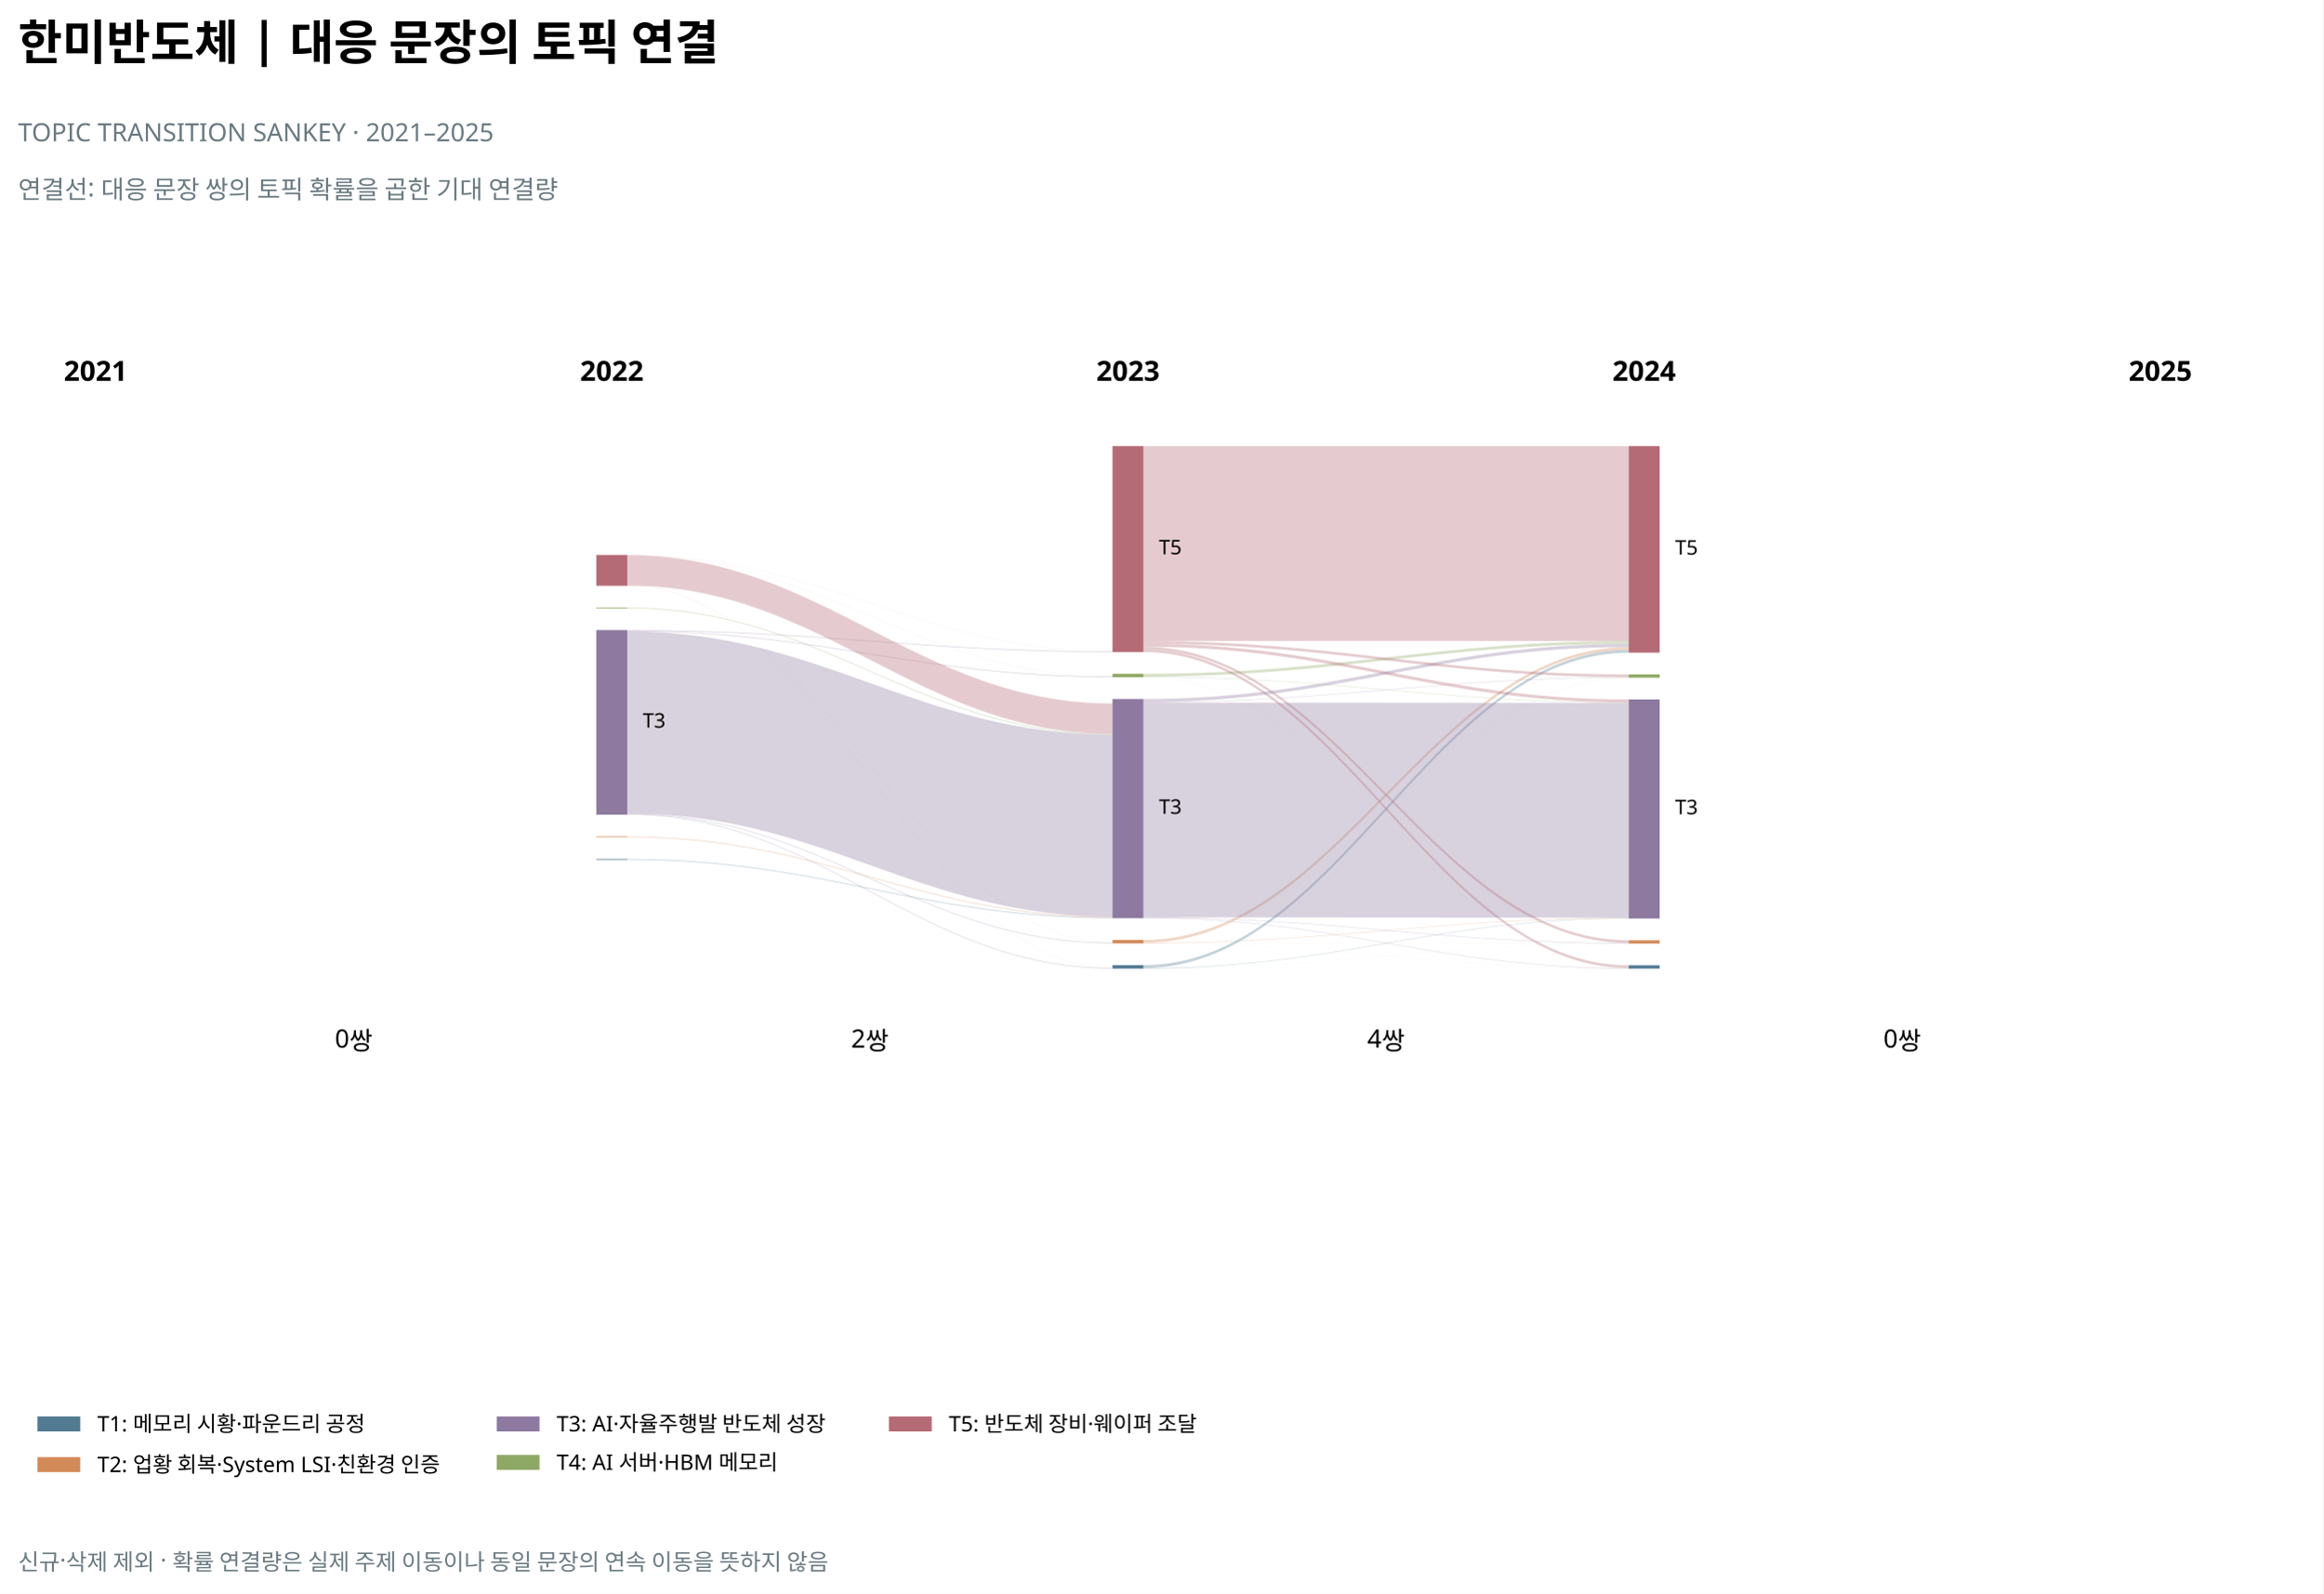
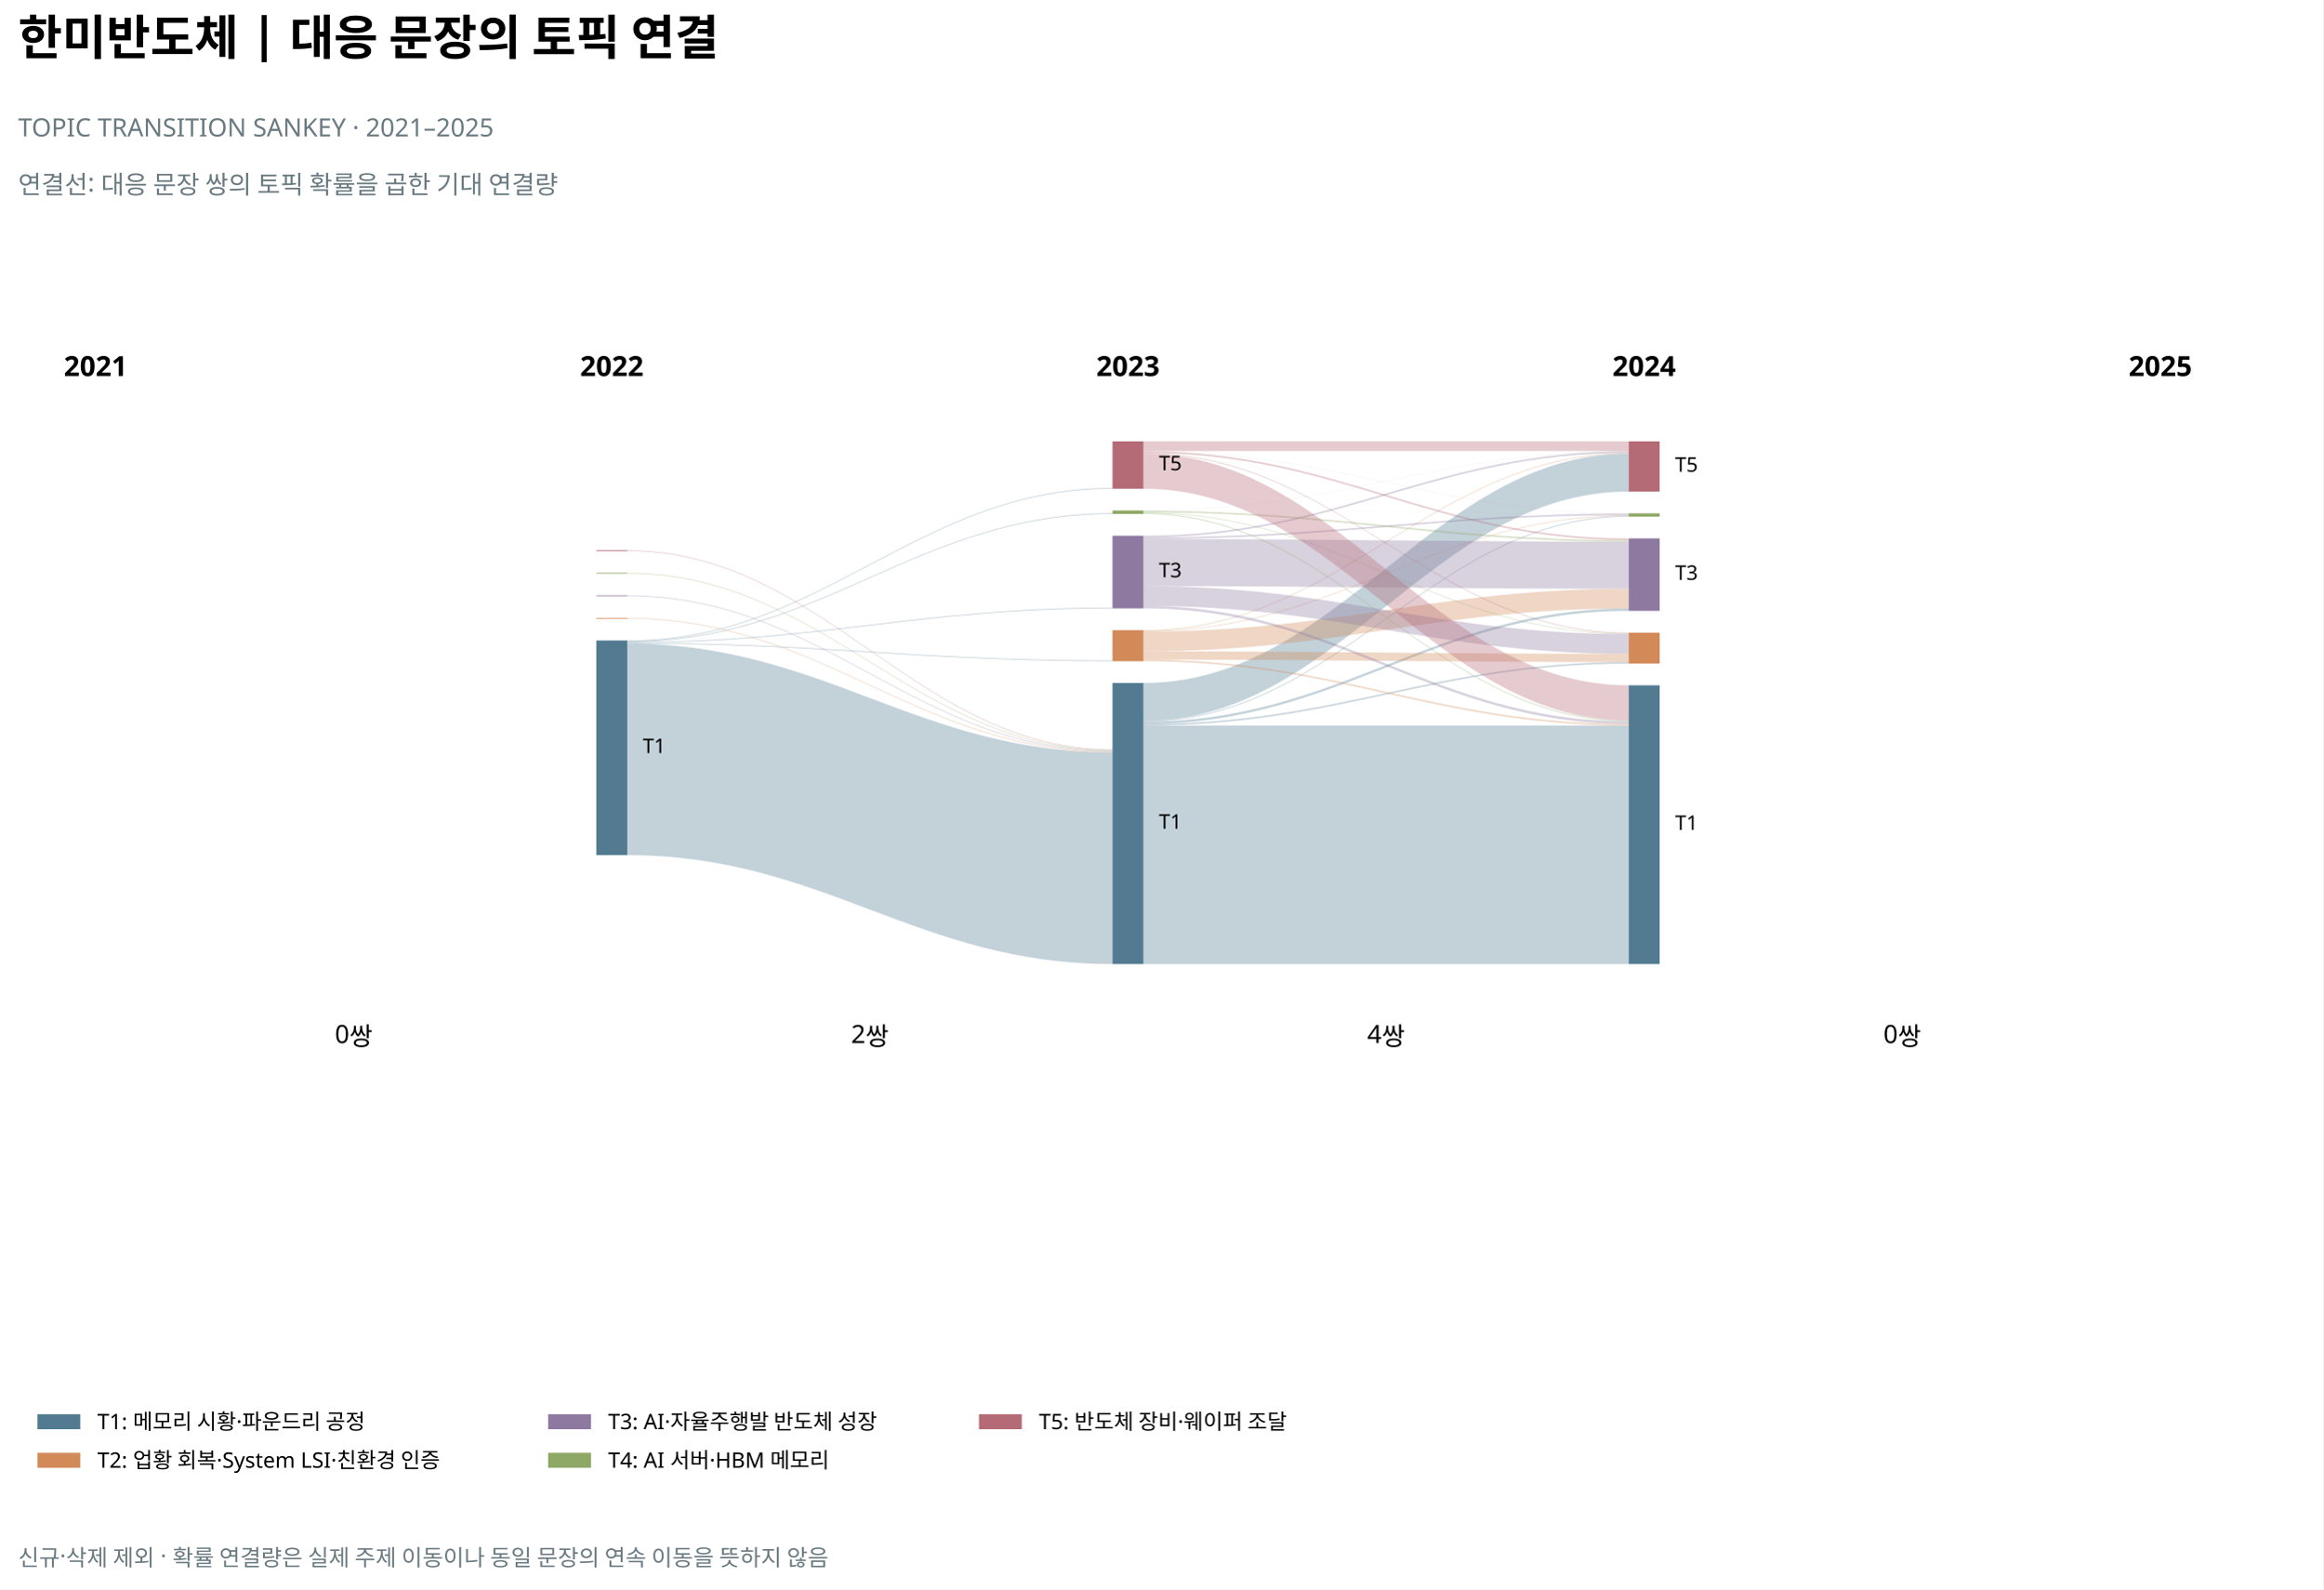
- <svg xmlns="http://www.w3.org/2000/svg" width="921.6pt" height="632.404pt" viewBox="0 0 921.6 632.404" version="1.1">
+ <svg xmlns="http://www.w3.org/2000/svg" width="921.6pt" height="630.482pt" viewBox="0 0 921.6 630.482" version="1.1">
  <defs>
    <style type="text/css">*{stroke-linejoin: round; stroke-linecap: butt}</style>
  </defs>
  <g id="figure_1">
    <g id="patch_1">
-       <path d="M 0 632.404  L 921.6 632.404  L 921.6 0  L 0 0  z " style="fill: #ffffff" />
+       <path d="M 0 630.482  L 921.6 630.482  L 921.6 0  L 0 0  z " style="fill: #ffffff" />
    </g>
    <g id="axes_1">
      <g id="patch_2">
-         <path d="M 248.847 341.197  C 326.665 341.197 363.527 384.397 441.345 384.397  L 441.345 384.396  C 363.527 384.396 326.665 341.196 248.847 341.196  z " clip-path="url(#pdef20ee797)" style="fill: #527b92; opacity: 0.35" />
+         <path d="M 248.847 339.24  C 326.665 339.24 363.527 382.44 441.345 382.44  L 441.345 298.492  C 363.527 298.492 326.665 255.292 248.847 255.292  z " clip-path="url(#pb7a7eb4fdf)" style="fill: #527b92; opacity: 0.35" />
      </g>
      <g id="patch_3">
-         <path d="M 248.847 341.196  C 326.665 341.196 363.527 374.397 441.345 374.397  L 441.345 374.396  C 363.527 374.396 326.665 341.195 248.847 341.195  z " clip-path="url(#pdef20ee797)" style="fill: #527b92; opacity: 0.35" />
+         <path d="M 248.847 255.292  C 326.665 255.292 363.527 262.298 441.345 262.298  L 441.345 261.994  C 363.527 261.994 326.665 254.988 248.847 254.988  z " clip-path="url(#pb7a7eb4fdf)" style="fill: #527b92; opacity: 0.35" />
      </g>
      <g id="patch_4">
-         <path d="M 248.847 341.195  C 326.665 341.195 363.527 364.397 441.345 364.397  L 441.345 364.103  C 363.527 364.103 326.665 340.901 248.847 340.901  z " clip-path="url(#pdef20ee797)" style="fill: #527b92; opacity: 0.35" />
+         <path d="M 248.847 254.988  C 326.665 254.988 363.527 241.339 441.345 241.339  L 441.345 241.034  C 363.527 241.034 326.665 254.683 248.847 254.683  z " clip-path="url(#pb7a7eb4fdf)" style="fill: #527b92; opacity: 0.35" />
      </g>
      <g id="patch_5">
-         <path d="M 248.847 340.901  C 326.665 340.901 363.527 268.762 441.345 268.762  L 441.345 268.761  C 363.527 268.761 326.665 340.9 248.847 340.9  z " clip-path="url(#pdef20ee797)" style="fill: #527b92; opacity: 0.35" />
+         <path d="M 248.847 254.683  C 326.665 254.683 363.527 203.882 441.345 203.882  L 441.345 203.578  C 363.527 203.578 326.665 254.379 248.847 254.379  z " clip-path="url(#pb7a7eb4fdf)" style="fill: #527b92; opacity: 0.35" />
      </g>
      <g id="patch_6">
-         <path d="M 248.847 340.9  C 326.665 340.9 363.527 258.762 441.345 258.762  L 441.345 258.761  C 363.527 258.761 326.665 340.899 248.847 340.899  z " clip-path="url(#pdef20ee797)" style="fill: #527b92; opacity: 0.35" />
+         <path d="M 248.847 254.379  C 326.665 254.379 363.527 193.873 441.345 193.873  L 441.345 193.569  C 363.527 193.569 326.665 254.075 248.847 254.075  z " clip-path="url(#pb7a7eb4fdf)" style="fill: #527b92; opacity: 0.35" />
      </g>
      <g id="patch_7">
-         <path d="M 248.847 332.259  C 326.665 332.259 363.527 384.396 441.345 384.396  L 441.345 384.395  C 363.527 384.395 326.665 332.257 248.847 332.257  z " clip-path="url(#pdef20ee797)" style="fill: #d28a59; opacity: 0.35" />
+         <path d="M 248.847 245.435  C 326.665 245.435 363.527 298.492 441.345 298.492  L 441.345 298.188  C 363.527 298.188 326.665 245.131 248.847 245.131  z " clip-path="url(#pb7a7eb4fdf)" style="fill: #d28a59; opacity: 0.35" />
      </g>
      <g id="patch_8">
-         <path d="M 248.847 332.257  C 326.665 332.257 363.527 374.396 441.345 374.396  L 441.345 374.395  C 363.527 374.395 326.665 332.256 248.847 332.256  z " clip-path="url(#pdef20ee797)" style="fill: #d28a59; opacity: 0.35" />
+         <path d="M 248.847 245.131  C 326.665 245.131 363.527 261.994 441.345 261.994  L 441.345 261.993  C 363.527 261.993 326.665 245.13 248.847 245.13  z " clip-path="url(#pb7a7eb4fdf)" style="fill: #d28a59; opacity: 0.35" />
      </g>
      <g id="patch_9">
-         <path d="M 248.847 332.256  C 326.665 332.256 363.527 364.103 441.345 364.103  L 441.345 363.809  C 363.527 363.809 326.665 331.963 248.847 331.963  z " clip-path="url(#pdef20ee797)" style="fill: #d28a59; opacity: 0.35" />
+         <path d="M 248.847 245.13  C 326.665 245.13 363.527 241.034 441.345 241.034  L 441.345 241.033  C 363.527 241.033 326.665 245.128 248.847 245.128  z " clip-path="url(#pb7a7eb4fdf)" style="fill: #d28a59; opacity: 0.35" />
      </g>
      <g id="patch_10">
-         <path d="M 248.847 331.963  C 326.665 331.963 363.527 268.761 441.345 268.761  L 441.345 268.76  C 363.527 268.76 326.665 331.962 248.847 331.962  z " clip-path="url(#pdef20ee797)" style="fill: #d28a59; opacity: 0.35" />
+         <path d="M 248.847 245.128  C 326.665 245.128 363.527 203.578 441.345 203.578  L 441.345 203.577  C 363.527 203.577 326.665 245.127 248.847 245.127  z " clip-path="url(#pb7a7eb4fdf)" style="fill: #d28a59; opacity: 0.35" />
      </g>
      <g id="patch_11">
-         <path d="M 248.847 331.962  C 326.665 331.962 363.527 258.761 441.345 258.761  L 441.345 258.76  C 363.527 258.76 326.665 331.961 248.847 331.961  z " clip-path="url(#pdef20ee797)" style="fill: #d28a59; opacity: 0.35" />
+         <path d="M 248.847 245.127  C 326.665 245.127 363.527 193.569 441.345 193.569  L 441.345 193.568  C 363.527 193.568 326.665 245.126 248.847 245.126  z " clip-path="url(#pb7a7eb4fdf)" style="fill: #d28a59; opacity: 0.35" />
      </g>
      <g id="patch_12">
-         <path d="M 248.847 323.321  C 326.665 323.321 363.527 384.395 441.345 384.395  L 441.345 384.142  C 363.527 384.142 326.665 323.068 248.847 323.068  z " clip-path="url(#pdef20ee797)" style="fill: #8e7aa1; opacity: 0.35" />
+         <path d="M 248.847 236.486  C 326.665 236.486 363.527 298.188 441.345 298.188  L 441.345 297.883  C 363.527 297.883 326.665 236.182 248.847 236.182  z " clip-path="url(#pb7a7eb4fdf)" style="fill: #8e7aa1; opacity: 0.35" />
      </g>
      <g id="patch_13">
-         <path d="M 248.847 323.068  C 326.665 323.068 363.527 374.395 441.345 374.395  L 441.345 374.142  C 363.527 374.142 326.665 322.815 248.847 322.815  z " clip-path="url(#pdef20ee797)" style="fill: #8e7aa1; opacity: 0.35" />
+         <path d="M 248.847 236.182  C 326.665 236.182 363.527 261.993 441.345 261.993  L 441.345 261.992  C 363.527 261.992 326.665 236.181 248.847 236.181  z " clip-path="url(#pb7a7eb4fdf)" style="fill: #8e7aa1; opacity: 0.35" />
      </g>
      <g id="patch_14">
-         <path d="M 248.847 322.815  C 326.665 322.815 363.527 363.809 441.345 363.809  L 441.345 291.548  C 363.527 291.548 326.665 250.554 248.847 250.554  z " clip-path="url(#pdef20ee797)" style="fill: #8e7aa1; opacity: 0.35" />
+         <path d="M 248.847 236.181  C 326.665 236.181 363.527 241.033 441.345 241.033  L 441.345 241.032  C 363.527 241.032 326.665 236.18 248.847 236.18  z " clip-path="url(#pb7a7eb4fdf)" style="fill: #8e7aa1; opacity: 0.35" />
      </g>
      <g id="patch_15">
-         <path d="M 248.847 250.554  C 326.665 250.554 363.527 268.76 441.345 268.76  L 441.345 268.507  C 363.527 268.507 326.665 250.301 248.847 250.301  z " clip-path="url(#pdef20ee797)" style="fill: #8e7aa1; opacity: 0.35" />
+         <path d="M 248.847 236.18  C 326.665 236.18 363.527 203.577 441.345 203.577  L 441.345 203.575  C 363.527 203.575 326.665 236.179 248.847 236.179  z " clip-path="url(#pb7a7eb4fdf)" style="fill: #8e7aa1; opacity: 0.35" />
      </g>
      <g id="patch_16">
-         <path d="M 248.847 250.301  C 326.665 250.301 363.527 258.76 441.345 258.76  L 441.345 258.507  C 363.527 258.507 326.665 250.048 248.847 250.048  z " clip-path="url(#pdef20ee797)" style="fill: #8e7aa1; opacity: 0.35" />
+         <path d="M 248.847 236.179  C 326.665 236.179 363.527 193.568 441.345 193.568  L 441.345 193.567  C 363.527 193.567 326.665 236.178 248.847 236.178  z " clip-path="url(#pb7a7eb4fdf)" style="fill: #8e7aa1; opacity: 0.35" />
      </g>
      <g id="patch_17">
-         <path d="M 248.847 241.408  C 326.665 241.408 363.527 384.142 441.345 384.142  L 441.345 384.141  C 363.527 384.141 326.665 241.407 248.847 241.407  z " clip-path="url(#pdef20ee797)" style="fill: #8ea865; opacity: 0.35" />
+         <path d="M 248.847 227.538  C 326.665 227.538 363.527 297.883 441.345 297.883  L 441.345 297.579  C 363.527 297.579 326.665 227.233 248.847 227.233  z " clip-path="url(#pb7a7eb4fdf)" style="fill: #8ea865; opacity: 0.35" />
      </g>
      <g id="patch_18">
-         <path d="M 248.847 241.407  C 326.665 241.407 363.527 374.142 441.345 374.142  L 441.345 374.141  C 363.527 374.141 326.665 241.406 248.847 241.406  z " clip-path="url(#pdef20ee797)" style="fill: #8ea865; opacity: 0.35" />
+         <path d="M 248.847 227.233  C 326.665 227.233 363.527 261.992 441.345 261.992  L 441.345 261.991  C 363.527 261.991 326.665 227.232 248.847 227.232  z " clip-path="url(#pb7a7eb4fdf)" style="fill: #8ea865; opacity: 0.35" />
      </g>
      <g id="patch_19">
-         <path d="M 248.847 241.406  C 326.665 241.406 363.527 291.548 441.345 291.548  L 441.345 291.254  C 363.527 291.254 326.665 241.112 248.847 241.112  z " clip-path="url(#pdef20ee797)" style="fill: #8ea865; opacity: 0.35" />
+         <path d="M 248.847 227.232  C 326.665 227.232 363.527 241.032 441.345 241.032  L 441.345 241.031  C 363.527 241.031 326.665 227.231 248.847 227.231  z " clip-path="url(#pb7a7eb4fdf)" style="fill: #8ea865; opacity: 0.35" />
      </g>
      <g id="patch_20">
-         <path d="M 248.847 241.112  C 326.665 241.112 363.527 268.507 441.345 268.507  L 441.345 268.506  C 363.527 268.506 326.665 241.111 248.847 241.111  z " clip-path="url(#pdef20ee797)" style="fill: #8ea865; opacity: 0.35" />
+         <path d="M 248.847 227.231  C 326.665 227.231 363.527 203.575 441.345 203.575  L 441.345 203.574  C 363.527 203.574 326.665 227.23 248.847 227.23  z " clip-path="url(#pb7a7eb4fdf)" style="fill: #8ea865; opacity: 0.35" />
      </g>
      <g id="patch_21">
-         <path d="M 248.847 241.111  C 326.665 241.111 363.527 258.507 441.345 258.507  L 441.345 258.506  C 363.527 258.506 326.665 241.11 248.847 241.11  z " clip-path="url(#pdef20ee797)" style="fill: #8ea865; opacity: 0.35" />
+         <path d="M 248.847 227.23  C 326.665 227.23 363.527 193.567 441.345 193.567  L 441.345 193.565  C 363.527 193.565 326.665 227.229 248.847 227.229  z " clip-path="url(#pb7a7eb4fdf)" style="fill: #8ea865; opacity: 0.35" />
      </g>
      <g id="patch_22">
-         <path d="M 248.847 232.47  C 326.665 232.47 363.527 384.141 441.345 384.141  L 441.345 384.099  C 363.527 384.099 326.665 232.428 248.847 232.428  z " clip-path="url(#pdef20ee797)" style="fill: #b56b75; opacity: 0.35" />
+         <path d="M 248.847 218.589  C 326.665 218.589 363.527 297.579 441.345 297.579  L 441.345 297.275  C 363.527 297.275 326.665 218.285 248.847 218.285  z " clip-path="url(#pb7a7eb4fdf)" style="fill: #b56b75; opacity: 0.35" />
      </g>
      <g id="patch_23">
-         <path d="M 248.847 232.428  C 326.665 232.428 363.527 374.141 441.345 374.141  L 441.345 374.099  C 363.527 374.099 326.665 232.386 248.847 232.386  z " clip-path="url(#pdef20ee797)" style="fill: #b56b75; opacity: 0.35" />
+         <path d="M 248.847 218.285  C 326.665 218.285 363.527 261.991 441.345 261.991  L 441.345 261.989  C 363.527 261.989 326.665 218.283 248.847 218.283  z " clip-path="url(#pb7a7eb4fdf)" style="fill: #b56b75; opacity: 0.35" />
      </g>
      <g id="patch_24">
-         <path d="M 248.847 232.386  C 326.665 232.386 363.527 291.254 441.345 291.254  L 441.345 279.189  C 363.527 279.189 326.665 220.321 248.847 220.321  z " clip-path="url(#pdef20ee797)" style="fill: #b56b75; opacity: 0.35" />
+         <path d="M 248.847 218.283  C 326.665 218.283 363.527 241.031 441.345 241.031  L 441.345 241.03  C 363.527 241.03 326.665 218.282 248.847 218.282  z " clip-path="url(#pb7a7eb4fdf)" style="fill: #b56b75; opacity: 0.35" />
      </g>
      <g id="patch_25">
-         <path d="M 248.847 220.321  C 326.665 220.321 363.527 268.506 441.345 268.506  L 441.345 268.464  C 363.527 268.464 326.665 220.279 248.847 220.279  z " clip-path="url(#pdef20ee797)" style="fill: #b56b75; opacity: 0.35" />
+         <path d="M 248.847 218.282  C 326.665 218.282 363.527 203.574 441.345 203.574  L 441.345 203.573  C 363.527 203.573 326.665 218.281 248.847 218.281  z " clip-path="url(#pb7a7eb4fdf)" style="fill: #b56b75; opacity: 0.35" />
      </g>
      <g id="patch_26">
-         <path d="M 248.847 220.279  C 326.665 220.279 363.527 258.506 441.345 258.506  L 441.345 258.464  C 363.527 258.464 326.665 220.237 248.847 220.237  z " clip-path="url(#pdef20ee797)" style="fill: #b56b75; opacity: 0.35" />
+         <path d="M 248.847 218.281  C 326.665 218.281 363.527 193.565 441.345 193.565  L 441.345 193.564  C 363.527 193.564 326.665 218.28 248.847 218.28  z " clip-path="url(#pb7a7eb4fdf)" style="fill: #b56b75; opacity: 0.35" />
      </g>
      <g id="patch_27">
-         <path d="M 453.633 384.397  C 531.451 384.397 568.312 384.397 646.131 384.397  L 646.131 384.374  C 568.312 384.374 531.451 384.374 453.633 384.374  z " clip-path="url(#pdef20ee797)" style="fill: #527b92; opacity: 0.35" />
+         <path d="M 453.633 382.44  C 531.451 382.44 568.312 382.44 646.131 382.44  L 646.131 287.817  C 568.312 287.817 531.451 287.817 453.633 287.817  z " clip-path="url(#pb7a7eb4fdf)" style="fill: #527b92; opacity: 0.35" />
      </g>
      <g id="patch_28">
-         <path d="M 453.633 384.374  C 531.451 384.374 568.312 374.462 646.131 374.462  L 646.131 374.44  C 568.312 374.44 531.451 384.351 453.633 384.351  z " clip-path="url(#pdef20ee797)" style="fill: #527b92; opacity: 0.35" />
+         <path d="M 453.633 287.817  C 531.451 287.817 568.312 263.222 646.131 263.222  L 646.131 262.652  C 568.312 262.652 531.451 287.247 453.633 287.247  z " clip-path="url(#pb7a7eb4fdf)" style="fill: #527b92; opacity: 0.35" />
      </g>
      <g id="patch_29">
-         <path d="M 453.633 384.351  C 531.451 384.351 568.312 364.528 646.131 364.528  L 646.131 364.354  C 568.312 364.354 531.451 384.177 453.633 384.177  z " clip-path="url(#pdef20ee797)" style="fill: #527b92; opacity: 0.35" />
+         <path d="M 453.633 287.247  C 531.451 287.247 568.312 242.329 646.131 242.329  L 646.131 241.392  C 568.312 241.392 531.451 286.311 453.633 286.311  z " clip-path="url(#pb7a7eb4fdf)" style="fill: #527b92; opacity: 0.35" />
      </g>
      <g id="patch_30">
-         <path d="M 453.633 384.177  C 531.451 384.177 568.312 268.945 646.131 268.945  L 646.131 268.923  C 568.312 268.923 531.451 384.154 453.633 384.154  z " clip-path="url(#pdef20ee797)" style="fill: #527b92; opacity: 0.35" />
+         <path d="M 453.633 286.311  C 531.451 286.311 568.312 204.938 646.131 204.938  L 646.131 204.611  C 568.312 204.611 531.451 285.984 453.633 285.984  z " clip-path="url(#pb7a7eb4fdf)" style="fill: #527b92; opacity: 0.35" />
      </g>
      <g id="patch_31">
-         <path d="M 453.633 384.154  C 531.451 384.154 568.312 259.011 646.131 259.011  L 646.131 257.894  C 568.312 257.894 531.451 383.037 453.633 383.037  z " clip-path="url(#pdef20ee797)" style="fill: #527b92; opacity: 0.35" />
+         <path d="M 453.633 285.984  C 531.451 285.984 568.312 194.995 646.131 194.995  L 646.131 179.949  C 568.312 179.949 531.451 270.938 453.633 270.938  z " clip-path="url(#pb7a7eb4fdf)" style="fill: #527b92; opacity: 0.35" />
      </g>
      <g id="patch_32">
-         <path d="M 453.633 374.397  C 531.451 374.397 568.312 384.374 646.131 384.374  L 646.131 384.351  C 568.312 384.351 531.451 374.374 453.633 374.374  z " clip-path="url(#pdef20ee797)" style="fill: #d28a59; opacity: 0.35" />
+         <path d="M 453.633 262.298  C 531.451 262.298 568.312 287.817 646.131 287.817  L 646.131 287.184  C 568.312 287.184 531.451 261.665 453.633 261.665  z " clip-path="url(#pb7a7eb4fdf)" style="fill: #d28a59; opacity: 0.35" />
      </g>
      <g id="patch_33">
-         <path d="M 453.633 374.374  C 531.451 374.374 568.312 374.44 646.131 374.44  L 646.131 374.417  C 568.312 374.417 531.451 374.351 453.633 374.351  z " clip-path="url(#pdef20ee797)" style="fill: #d28a59; opacity: 0.35" />
+         <path d="M 453.633 261.665  C 531.451 261.665 568.312 262.652 646.131 262.652  L 646.131 259.367  C 568.312 259.367 531.451 258.38 453.633 258.38  z " clip-path="url(#pb7a7eb4fdf)" style="fill: #d28a59; opacity: 0.35" />
      </g>
      <g id="patch_34">
-         <path d="M 453.633 374.351  C 531.451 374.351 568.312 364.354 646.131 364.354  L 646.131 364.18  C 568.312 364.18 531.451 374.177 453.633 374.177  z " clip-path="url(#pdef20ee797)" style="fill: #d28a59; opacity: 0.35" />
+         <path d="M 453.633 258.38  C 531.451 258.38 568.312 241.392 646.131 241.392  L 646.131 233.558  C 568.312 233.558 531.451 250.546 453.633 250.546  z " clip-path="url(#pb7a7eb4fdf)" style="fill: #d28a59; opacity: 0.35" />
      </g>
      <g id="patch_35">
-         <path d="M 453.633 374.177  C 531.451 374.177 568.312 268.923 646.131 268.923  L 646.131 268.9  C 568.312 268.9 531.451 374.154 453.633 374.154  z " clip-path="url(#pdef20ee797)" style="fill: #d28a59; opacity: 0.35" />
+         <path d="M 453.633 250.546  C 531.451 250.546 568.312 204.611 646.131 204.611  L 646.131 204.345  C 568.312 204.345 531.451 250.279 453.633 250.279  z " clip-path="url(#pb7a7eb4fdf)" style="fill: #d28a59; opacity: 0.35" />
      </g>
      <g id="patch_36">
-         <path d="M 453.633 374.154  C 531.451 374.154 568.312 257.894 646.131 257.894  L 646.131 256.776  C 568.312 256.776 531.451 373.037 453.633 373.037  z " clip-path="url(#pdef20ee797)" style="fill: #d28a59; opacity: 0.35" />
+         <path d="M 453.633 250.279  C 531.451 250.279 568.312 179.949 646.131 179.949  L 646.131 179.648  C 568.312 179.648 531.451 249.979 453.633 249.979  z " clip-path="url(#pb7a7eb4fdf)" style="fill: #d28a59; opacity: 0.35" />
      </g>
      <g id="patch_37">
-         <path d="M 453.633 364.397  C 531.451 364.397 568.312 384.351 646.131 384.351  L 646.131 384.18  C 568.312 384.18 531.451 364.225 453.633 364.225  z " clip-path="url(#pdef20ee797)" style="fill: #8e7aa1; opacity: 0.35" />
+         <path d="M 453.633 241.339  C 531.451 241.339 568.312 287.184 646.131 287.184  L 646.131 286.184  C 568.312 286.184 531.451 240.339 453.633 240.339  z " clip-path="url(#pb7a7eb4fdf)" style="fill: #8e7aa1; opacity: 0.35" />
      </g>
      <g id="patch_38">
-         <path d="M 453.633 364.225  C 531.451 364.225 568.312 374.417 646.131 374.417  L 646.131 374.245  C 568.312 374.245 531.451 364.054 453.633 364.054  z " clip-path="url(#pdef20ee797)" style="fill: #8e7aa1; opacity: 0.35" />
+         <path d="M 453.633 240.339  C 531.451 240.339 568.312 259.367 646.131 259.367  L 646.131 251.533  C 568.312 251.533 531.451 232.505 453.633 232.505  z " clip-path="url(#pb7a7eb4fdf)" style="fill: #8e7aa1; opacity: 0.35" />
      </g>
      <g id="patch_39">
-         <path d="M 453.633 364.054  C 531.451 364.054 568.312 364.18 646.131 364.18  L 646.131 278.966  C 568.312 278.966 531.451 278.84 453.633 278.84  z " clip-path="url(#pdef20ee797)" style="fill: #8e7aa1; opacity: 0.35" />
+         <path d="M 453.633 232.505  C 531.451 232.505 568.312 233.558 646.131 233.558  L 646.131 214.875  C 568.312 214.875 531.451 213.822 453.633 213.822  z " clip-path="url(#pb7a7eb4fdf)" style="fill: #8e7aa1; opacity: 0.35" />
      </g>
      <g id="patch_40">
-         <path d="M 453.633 278.84  C 531.451 278.84 568.312 268.9 646.131 268.9  L 646.131 268.729  C 568.312 268.729 531.451 278.668 453.633 278.668  z " clip-path="url(#pdef20ee797)" style="fill: #8e7aa1; opacity: 0.35" />
+         <path d="M 453.633 213.822  C 531.451 213.822 568.312 204.345 646.131 204.345  L 646.131 203.712  C 568.312 203.712 531.451 213.189 453.633 213.189  z " clip-path="url(#pb7a7eb4fdf)" style="fill: #8e7aa1; opacity: 0.35" />
      </g>
      <g id="patch_41">
-         <path d="M 453.633 278.668  C 531.451 278.668 568.312 256.776 646.131 256.776  L 646.131 255.509  C 568.312 255.509 531.451 277.402 453.633 277.402  z " clip-path="url(#pdef20ee797)" style="fill: #8e7aa1; opacity: 0.35" />
+         <path d="M 453.633 213.189  C 531.451 213.189 568.312 179.648 646.131 179.648  L 646.131 178.981  C 568.312 178.981 531.451 212.522 453.633 212.522  z " clip-path="url(#pb7a7eb4fdf)" style="fill: #8e7aa1; opacity: 0.35" />
      </g>
      <g id="patch_42">
-         <path d="M 453.633 268.762  C 531.451 268.762 568.312 384.18 646.131 384.18  L 646.131 384.157  C 568.312 384.157 531.451 268.739 453.633 268.739  z " clip-path="url(#pdef20ee797)" style="fill: #8ea865; opacity: 0.35" />
+         <path d="M 453.633 203.882  C 531.451 203.882 568.312 286.184 646.131 286.184  L 646.131 285.795  C 568.312 285.795 531.451 203.492 453.633 203.492  z " clip-path="url(#pb7a7eb4fdf)" style="fill: #8ea865; opacity: 0.35" />
      </g>
      <g id="patch_43">
-         <path d="M 453.633 268.739  C 531.451 268.739 568.312 374.245 646.131 374.245  L 646.131 374.223  C 568.312 374.223 531.451 268.716 453.633 268.716  z " clip-path="url(#pdef20ee797)" style="fill: #8ea865; opacity: 0.35" />
+         <path d="M 453.633 203.492  C 531.451 203.492 568.312 251.533 646.131 251.533  L 646.131 251.267  C 568.312 251.267 531.451 203.226 453.633 203.226  z " clip-path="url(#pb7a7eb4fdf)" style="fill: #8ea865; opacity: 0.35" />
      </g>
      <g id="patch_44">
-         <path d="M 453.633 268.716  C 531.451 268.716 568.312 278.966 646.131 278.966  L 646.131 278.792  C 568.312 278.792 531.451 268.542 453.633 268.542  z " clip-path="url(#pdef20ee797)" style="fill: #8ea865; opacity: 0.35" />
+         <path d="M 453.633 203.226  C 531.451 203.226 568.312 214.875 646.131 214.875  L 646.131 214.243  C 568.312 214.243 531.451 202.593 453.633 202.593  z " clip-path="url(#pb7a7eb4fdf)" style="fill: #8ea865; opacity: 0.35" />
      </g>
      <g id="patch_45">
-         <path d="M 453.633 268.542  C 531.451 268.542 568.312 268.729 646.131 268.729  L 646.131 268.706  C 568.312 268.706 531.451 268.519 453.633 268.519  z " clip-path="url(#pdef20ee797)" style="fill: #8ea865; opacity: 0.35" />
+         <path d="M 453.633 202.593  C 531.451 202.593 568.312 203.712 646.131 203.712  L 646.131 203.69  C 568.312 203.69 531.451 202.571 453.633 202.571  z " clip-path="url(#pb7a7eb4fdf)" style="fill: #8ea865; opacity: 0.35" />
      </g>
      <g id="patch_46">
-         <path d="M 453.633 268.519  C 531.451 268.519 568.312 255.509 646.131 255.509  L 646.131 254.392  C 568.312 254.392 531.451 267.402 453.633 267.402  z " clip-path="url(#pdef20ee797)" style="fill: #8ea865; opacity: 0.35" />
+         <path d="M 453.633 202.571  C 531.451 202.571 568.312 178.981 646.131 178.981  L 646.131 178.923  C 568.312 178.923 531.451 202.513 453.633 202.513  z " clip-path="url(#pb7a7eb4fdf)" style="fill: #8ea865; opacity: 0.35" />
      </g>
      <g id="patch_47">
-         <path d="M 453.633 258.762  C 531.451 258.762 568.312 384.157 646.131 384.157  L 646.131 383.102  C 568.312 383.102 531.451 257.707 453.633 257.707  z " clip-path="url(#pdef20ee797)" style="fill: #b56b75; opacity: 0.35" />
+         <path d="M 453.633 193.873  C 531.451 193.873 568.312 285.795 646.131 285.795  L 646.131 271.862  C 568.312 271.862 531.451 179.941 453.633 179.941  z " clip-path="url(#pb7a7eb4fdf)" style="fill: #b56b75; opacity: 0.35" />
      </g>
      <g id="patch_48">
-         <path d="M 453.633 257.707  C 531.451 257.707 568.312 374.223 646.131 374.223  L 646.131 373.168  C 568.312 373.168 531.451 256.652 453.633 256.652  z " clip-path="url(#pdef20ee797)" style="fill: #b56b75; opacity: 0.35" />
+         <path d="M 453.633 179.941  C 531.451 179.941 568.312 251.267 646.131 251.267  L 646.131 250.969  C 568.312 250.969 531.451 179.643 453.633 179.643  z " clip-path="url(#pb7a7eb4fdf)" style="fill: #b56b75; opacity: 0.35" />
      </g>
      <g id="patch_49">
-         <path d="M 453.633 256.652  C 531.451 256.652 568.312 278.792 646.131 278.792  L 646.131 277.585  C 568.312 277.585 531.451 255.446 453.633 255.446  z " clip-path="url(#pdef20ee797)" style="fill: #b56b75; opacity: 0.35" />
+         <path d="M 453.633 179.643  C 531.451 179.643 568.312 214.243 646.131 214.243  L 646.131 213.578  C 568.312 213.578 531.451 178.978 453.633 178.978  z " clip-path="url(#pb7a7eb4fdf)" style="fill: #b56b75; opacity: 0.35" />
      </g>
      <g id="patch_50">
-         <path d="M 453.633 255.446  C 531.451 255.446 568.312 268.706 646.131 268.706  L 646.131 267.651  C 568.312 267.651 531.451 254.392 453.633 254.392  z " clip-path="url(#pdef20ee797)" style="fill: #b56b75; opacity: 0.35" />
+         <path d="M 453.633 178.978  C 531.451 178.978 568.312 203.69 646.131 203.69  L 646.131 203.635  C 568.312 203.635 531.451 178.923 453.633 178.923  z " clip-path="url(#pb7a7eb4fdf)" style="fill: #b56b75; opacity: 0.35" />
      </g>
      <g id="patch_51">
-         <path d="M 453.633 254.392  C 531.451 254.392 568.312 254.392 646.131 254.392  L 646.131 177.037  C 568.312 177.037 531.451 177.037 453.633 177.037  z " clip-path="url(#pdef20ee797)" style="fill: #b56b75; opacity: 0.35" />
+         <path d="M 453.633 178.923  C 531.451 178.923 568.312 178.923 646.131 178.923  L 646.131 175.08  C 568.312 175.08 531.451 175.08 453.633 175.08  z " clip-path="url(#pb7a7eb4fdf)" style="fill: #b56b75; opacity: 0.35" />
      </g>
      <g id="patch_52">
-         <path d="M 236.56 341.197  L 248.847 341.197  L 248.847 340.899  L 236.56 340.899  z " clip-path="url(#pdef20ee797)" style="fill: #527b92" />
+         <path d="M 236.56 339.24  L 248.847 339.24  L 248.847 254.075  L 236.56 254.075  z " clip-path="url(#pb7a7eb4fdf)" style="fill: #527b92" />
      </g>
      <g id="patch_53">
-         <path d="M 236.56 332.259  L 248.847 332.259  L 248.847 331.961  L 236.56 331.961  z " clip-path="url(#pdef20ee797)" style="fill: #d28a59" />
+         <path d="M 236.56 245.435  L 248.847 245.435  L 248.847 245.126  L 236.56 245.126  z " clip-path="url(#pb7a7eb4fdf)" style="fill: #d28a59" />
      </g>
      <g id="patch_54">
-         <path d="M 236.56 323.321  L 248.847 323.321  L 248.847 250.048  L 236.56 250.048  z " clip-path="url(#pdef20ee797)" style="fill: #8e7aa1" />
+         <path d="M 236.56 236.486  L 248.847 236.486  L 248.847 236.178  L 236.56 236.178  z " clip-path="url(#pb7a7eb4fdf)" style="fill: #8e7aa1" />
      </g>
      <g id="patch_55">
-         <path d="M 236.56 241.408  L 248.847 241.408  L 248.847 241.11  L 236.56 241.11  z " clip-path="url(#pdef20ee797)" style="fill: #8ea865" />
+         <path d="M 236.56 227.538  L 248.847 227.538  L 248.847 227.229  L 236.56 227.229  z " clip-path="url(#pb7a7eb4fdf)" style="fill: #8ea865" />
      </g>
      <g id="patch_56">
-         <path d="M 236.56 232.47  L 248.847 232.47  L 248.847 220.237  L 236.56 220.237  z " clip-path="url(#pdef20ee797)" style="fill: #b56b75" />
+         <path d="M 236.56 218.589  L 248.847 218.589  L 248.847 218.28  L 236.56 218.28  z " clip-path="url(#pb7a7eb4fdf)" style="fill: #b56b75" />
      </g>
      <g id="patch_57">
-         <path d="M 441.345 384.397  L 453.633 384.397  L 453.633 383.037  L 441.345 383.037  z " clip-path="url(#pdef20ee797)" style="fill: #527b92" />
+         <path d="M 441.345 382.44  L 453.633 382.44  L 453.633 270.938  L 441.345 270.938  z " clip-path="url(#pb7a7eb4fdf)" style="fill: #527b92" />
      </g>
      <g id="patch_58">
-         <path d="M 441.345 374.397  L 453.633 374.397  L 453.633 373.037  L 441.345 373.037  z " clip-path="url(#pdef20ee797)" style="fill: #d28a59" />
+         <path d="M 441.345 262.298  L 453.633 262.298  L 453.633 249.979  L 441.345 249.979  z " clip-path="url(#pb7a7eb4fdf)" style="fill: #d28a59" />
      </g>
      <g id="patch_59">
-         <path d="M 441.345 364.397  L 453.633 364.397  L 453.633 277.402  L 441.345 277.402  z " clip-path="url(#pdef20ee797)" style="fill: #8e7aa1" />
+         <path d="M 441.345 241.339  L 453.633 241.339  L 453.633 212.522  L 441.345 212.522  z " clip-path="url(#pb7a7eb4fdf)" style="fill: #8e7aa1" />
      </g>
      <g id="patch_60">
-         <path d="M 441.345 268.762  L 453.633 268.762  L 453.633 267.402  L 441.345 267.402  z " clip-path="url(#pdef20ee797)" style="fill: #8ea865" />
+         <path d="M 441.345 203.882  L 453.633 203.882  L 453.633 202.513  L 441.345 202.513  z " clip-path="url(#pb7a7eb4fdf)" style="fill: #8ea865" />
      </g>
      <g id="patch_61">
-         <path d="M 441.345 258.762  L 453.633 258.762  L 453.633 177.037  L 441.345 177.037  z " clip-path="url(#pdef20ee797)" style="fill: #b56b75" />
+         <path d="M 441.345 193.873  L 453.633 193.873  L 453.633 175.08  L 441.345 175.08  z " clip-path="url(#pb7a7eb4fdf)" style="fill: #b56b75" />
      </g>
      <g id="patch_62">
-         <path d="M 646.131 384.397  L 658.418 384.397  L 658.418 383.102  L 646.131 383.102  z " clip-path="url(#pdef20ee797)" style="fill: #527b92" />
+         <path d="M 646.131 382.44  L 658.418 382.44  L 658.418 271.862  L 646.131 271.862  z " clip-path="url(#pb7a7eb4fdf)" style="fill: #527b92" />
      </g>
      <g id="patch_63">
-         <path d="M 646.131 374.462  L 658.418 374.462  L 658.418 373.168  L 646.131 373.168  z " clip-path="url(#pdef20ee797)" style="fill: #d28a59" />
+         <path d="M 646.131 263.222  L 658.418 263.222  L 658.418 250.969  L 646.131 250.969  z " clip-path="url(#pb7a7eb4fdf)" style="fill: #d28a59" />
      </g>
      <g id="patch_64">
-         <path d="M 646.131 364.528  L 658.418 364.528  L 658.418 277.585  L 646.131 277.585  z " clip-path="url(#pdef20ee797)" style="fill: #8e7aa1" />
+         <path d="M 646.131 242.329  L 658.418 242.329  L 658.418 213.578  L 646.131 213.578  z " clip-path="url(#pb7a7eb4fdf)" style="fill: #8e7aa1" />
      </g>
      <g id="patch_65">
-         <path d="M 646.131 268.945  L 658.418 268.945  L 658.418 267.651  L 646.131 267.651  z " clip-path="url(#pdef20ee797)" style="fill: #8ea865" />
+         <path d="M 646.131 204.938  L 658.418 204.938  L 658.418 203.635  L 646.131 203.635  z " clip-path="url(#pb7a7eb4fdf)" style="fill: #8ea865" />
      </g>
      <g id="patch_66">
-         <path d="M 646.131 259.011  L 658.418 259.011  L 658.418 177.037  L 646.131 177.037  z " clip-path="url(#pdef20ee797)" style="fill: #b56b75" />
+         <path d="M 646.131 194.995  L 658.418 194.995  L 658.418 175.08  L 646.131 175.08  z " clip-path="url(#pb7a7eb4fdf)" style="fill: #b56b75" />
      </g>
      <g id="text_1">
-         <text style="font: 700 11px 'Malgun Gothic'; text-anchor: middle" x="37.918" y="151.117" transform="rotate(-0 37.91783 151.1166)">2021</text>
+         <text style="font-weight: 700; font-size: 11px; font-family: 'Malgun Gothic'; text-anchor: middle" x="37.918" y="149.16" transform="rotate(-0 37.91783 149.1602)">2021</text>
      </g>
      <g id="text_2">
-         <text style="font: 8px 'Malgun Gothic'; text-anchor: start" x="254.991" y="288.776" transform="rotate(-0 254.9905 288.7756)">T3</text>
+         <text style="font-size: 8px; font-family: 'Malgun Gothic'; text-anchor: start" x="254.991" y="298.736" transform="rotate(-0 254.9905 298.7357)">T1</text>
      </g>
      <g id="text_3">
-         <text style="font: 700 11px 'Malgun Gothic'; text-anchor: middle" x="242.703" y="151.117" transform="rotate(-0 242.7034 151.1166)">2022</text>
+         <text style="font-weight: 700; font-size: 11px; font-family: 'Malgun Gothic'; text-anchor: middle" x="242.703" y="149.16" transform="rotate(-0 242.7034 149.1602)">2022</text>
      </g>
      <g id="text_4">
-         <text style="font: 8px 'Malgun Gothic'; text-anchor: start" x="459.776" y="322.99" transform="rotate(-0 459.7761 322.9905)">T3</text>
+         <text style="font-size: 8px; font-family: 'Malgun Gothic'; text-anchor: start" x="459.776" y="328.767" transform="rotate(-0 459.7761 328.7673)">T1</text>
      </g>
      <g id="text_5">
-         <text style="font: 8px 'Malgun Gothic'; text-anchor: start" x="459.776" y="219.99" transform="rotate(-0 459.7761 219.9904)">T5</text>
+         <text style="font-size: 8px; font-family: 'Malgun Gothic'; text-anchor: start" x="459.776" y="229.008" transform="rotate(-0 459.7761 229.0083)">T3</text>
      </g>
      <g id="text_6">
-         <text style="font: 700 11px 'Malgun Gothic'; text-anchor: middle" x="447.489" y="151.117" transform="rotate(-0 447.4889 151.1166)">2023</text>
+         <text style="font-size: 8px; font-family: 'Malgun Gothic'; text-anchor: start" x="459.776" y="186.555" transform="rotate(-0 459.7761 186.5547)">T5</text>
      </g>
      <g id="text_7">
-         <text style="font: 8px 'Malgun Gothic'; text-anchor: start" x="664.562" y="323.148" transform="rotate(-0 664.5616 323.148)">T3</text>
+         <text style="font-weight: 700; font-size: 11px; font-family: 'Malgun Gothic'; text-anchor: middle" x="447.489" y="149.16" transform="rotate(-0 447.4889 149.1602)">2023</text>
      </g>
      <g id="text_8">
-         <text style="font: 8px 'Malgun Gothic'; text-anchor: start" x="664.562" y="220.115" transform="rotate(-0 664.5616 220.1151)">T5</text>
+         <text style="font-size: 8px; font-family: 'Malgun Gothic'; text-anchor: start" x="664.562" y="329.229" transform="rotate(-0 664.5616 329.2293)">T1</text>
      </g>
      <g id="text_9">
-         <text style="font: 700 11px 'Malgun Gothic'; text-anchor: middle" x="652.274" y="151.117" transform="rotate(-0 652.2745 151.1166)">2024</text>
+         <text style="font-size: 8px; font-family: 'Malgun Gothic'; text-anchor: start" x="664.562" y="230.031" transform="rotate(-0 664.5616 230.0313)">T3</text>
      </g>
      <g id="text_10">
-         <text style="font: 700 11px 'Malgun Gothic'; text-anchor: middle" x="857.06" y="151.117" transform="rotate(-0 857.06 151.1166)">2025</text>
+         <text style="font-size: 8px; font-family: 'Malgun Gothic'; text-anchor: start" x="664.562" y="187.116" transform="rotate(-0 664.5616 187.1157)">T5</text>
      </g>
      <g id="text_11">
-         <text style="font: 10px 'Malgun Gothic'; text-anchor: middle" x="140.311" y="415.749" transform="rotate(-0 140.3106 415.7487)">0쌍</text>
+         <text style="font-weight: 700; font-size: 11px; font-family: 'Malgun Gothic'; text-anchor: middle" x="652.274" y="149.16" transform="rotate(-0 652.2745 149.1602)">2024</text>
      </g>
      <g id="text_12">
-         <text style="font: 10px 'Malgun Gothic'; text-anchor: middle" x="345.096" y="415.749" transform="rotate(-0 345.0962 415.7487)">2쌍</text>
+         <text style="font-weight: 700; font-size: 11px; font-family: 'Malgun Gothic'; text-anchor: middle" x="857.06" y="149.16" transform="rotate(-0 857.06 149.1602)">2025</text>
      </g>
      <g id="text_13">
-         <text style="font: 10px 'Malgun Gothic'; text-anchor: middle" x="549.882" y="415.749" transform="rotate(-0 549.8817 415.7487)">4쌍</text>
+         <text style="font-size: 10px; font-family: 'Malgun Gothic'; text-anchor: middle" x="140.311" y="413.798" transform="rotate(-0 140.3106 413.7978)">0쌍</text>
      </g>
      <g id="text_14">
-         <text style="font: 10px 'Malgun Gothic'; text-anchor: middle" x="754.667" y="415.749" transform="rotate(-0 754.6673 415.7487)">0쌍</text>
-       </g>
-     </g>
-     <g id="text_15">
-       <text style="font: 700 19px 'Malgun Gothic'; text-anchor: start" x="7.2" y="23.677" transform="rotate(-0 7.2 23.67656)">한미반도체  |  대응 문장의 토픽 연결</text>
-     </g>
-     <g id="text_16">
-       <text style="fill: #687980; font: 10px 'Malgun Gothic'; text-anchor: start" x="7.2" y="56.077" transform="rotate(-0 7.2 56.07656)">TOPIC TRANSITION SANKEY  ·  2021–2025</text>
+         <text style="font-size: 10px; font-family: 'Malgun Gothic'; text-anchor: middle" x="345.096" y="413.798" transform="rotate(-0 345.0962 413.7978)">2쌍</text>
+       </g>
+       <g id="text_15">
+         <text style="font-size: 10px; font-family: 'Malgun Gothic'; text-anchor: middle" x="549.882" y="413.798" transform="rotate(-0 549.8817 413.7978)">4쌍</text>
+       </g>
+       <g id="text_16">
+         <text style="font-size: 10px; font-family: 'Malgun Gothic'; text-anchor: middle" x="754.667" y="413.798" transform="rotate(-0 754.6673 413.7978)">0쌍</text>
+       </g>
    </g>
    <g id="text_17">
-       <text style="fill: #687980; font: 10px 'Malgun Gothic'; text-anchor: start" x="7.2" y="78.757" transform="rotate(-0 7.2 78.75656)">연결선: 대응 문장 쌍의 토픽 확률을 곱한 기대 연결량</text>
+       <text style="font-weight: 700; font-size: 19px; font-family: 'Malgun Gothic'; text-anchor: start" x="7.2" y="21.72" transform="rotate(-0 7.2 21.72016)">한미반도체  |  대응 문장의 토픽 연결</text>
    </g>
    <g id="text_18">
-       <text style="fill: #687980; font: 9px 'Malgun Gothic'; text-anchor: start" x="7.2" y="623.077" transform="rotate(-0 7.2 623.0766)">신규·삭제 제외 · 확률 연결량은 실제 주제 이동이나 동일 문장의 연속 이동을 뜻하지 않음</text>
+       <text style="font-size: 10px; font-family: 'Malgun Gothic'; text-anchor: start; fill: #687980" x="7.2" y="54.12" transform="rotate(-0 7.2 54.12016)">TOPIC TRANSITION SANKEY  ·  2021–2025</text>
+     </g>
+     <g id="text_19">
+       <text style="font-size: 10px; font-family: 'Malgun Gothic'; text-anchor: start; fill: #687980" x="7.2" y="76.8" transform="rotate(-0 7.2 76.80016)">연결선: 대응 문장 쌍의 토픽 확률을 곱한 기대 연결량</text>
+     </g>
+     <g id="text_20">
+       <text style="font-size: 9px; font-family: 'Malgun Gothic'; text-anchor: start; fill: #687980" x="7.2" y="621.12" transform="rotate(-0 7.2 621.1202)">신규·삭제 제외 · 확률 연결량은 실제 주제 이동이나 동일 문장의 연속 이동을 뜻하지 않음</text>
    </g>
    <g id="legend_1">
      <g id="patch_67">
-         <path d="M 14.85 568.077  L 31.85 568.077  L 31.85 562.127  L 14.85 562.127  z " style="fill: #527b92" />
-       </g>
-       <g id="text_19">
-         <text style="font: 8.5px 'Malgun Gothic'; text-anchor: start" x="38.65" y="568.077" transform="rotate(-0 38.65 568.0766)">T1: 메모리 시황·파운드리 공정</text>
+         <path d="M 14.85 566.967  L 31.85 566.967  L 31.85 561.018  L 14.85 561.018  z " style="fill: #527b92" />
+       </g>
+       <g id="text_21">
+         <text style="font-size: 8.5px; font-family: 'Malgun Gothic'; text-anchor: start" x="38.65" y="566.967" transform="rotate(-0 38.65 566.9675)">T1: 메모리 시황·파운드리 공정</text>
      </g>
      <g id="patch_68">
-         <path d="M 14.85 584.212  L 31.85 584.212  L 31.85 578.262  L 14.85 578.262  z " style="fill: #d28a59" />
-       </g>
-       <g id="text_20">
-         <text style="font: 8.5px 'Malgun Gothic'; text-anchor: start" x="38.65" y="584.212" transform="rotate(-0 38.65 584.212)">T2: 업황 회복·System LSI·친환경 인증</text>
+         <path d="M 14.85 582.268  L 31.85 582.268  L 31.85 576.318  L 14.85 576.318  z " style="fill: #d28a59" />
+       </g>
+       <g id="text_22">
+         <text style="font-size: 8.5px; font-family: 'Malgun Gothic'; text-anchor: start" x="38.65" y="582.268" transform="rotate(-0 38.65 582.2682)">T2: 업황 회복·System LSI·친환경 인증</text>
      </g>
      <g id="patch_69">
-         <path d="M 197.045 568.077  L 214.045 568.077  L 214.045 562.127  L 197.045 562.127  z " style="fill: #8e7aa1" />
-       </g>
-       <g id="text_21">
-         <text style="font: 8.5px 'Malgun Gothic'; text-anchor: start" x="220.845" y="568.077" transform="rotate(-0 220.8448 568.0766)">T3: AI·자율주행발 반도체 성장</text>
+         <path d="M 217.442 566.967  L 234.442 566.967  L 234.442 561.018  L 217.442 561.018  z " style="fill: #8e7aa1" />
+       </g>
+       <g id="text_23">
+         <text style="font-size: 8.5px; font-family: 'Malgun Gothic'; text-anchor: start" x="241.242" y="566.967" transform="rotate(-0 241.2422 566.9675)">T3: AI·자율주행발 반도체 성장</text>
      </g>
      <g id="patch_70">
-         <path d="M 197.045 583.339  L 214.045 583.339  L 214.045 577.389  L 197.045 577.389  z " style="fill: #8ea865" />
-       </g>
-       <g id="text_22">
-         <text style="font: 8.5px 'Malgun Gothic'; text-anchor: start" x="220.845" y="583.339" transform="rotate(-0 220.8448 583.3394)">T4: AI 서버·HBM 메모리</text>
+         <path d="M 217.442 582.268  L 234.442 582.268  L 234.442 576.318  L 217.442 576.318  z " style="fill: #8ea865" />
+       </g>
+       <g id="text_24">
+         <text style="font-size: 8.5px; font-family: 'Malgun Gothic'; text-anchor: start" x="241.242" y="582.268" transform="rotate(-0 241.2422 582.2682)">T4: AI 서버·HBM 메모리</text>
      </g>
      <g id="patch_71">
-         <path d="M 352.637 568.077  L 369.637 568.077  L 369.637 562.127  L 352.637 562.127  z " style="fill: #b56b75" />
-       </g>
-       <g id="text_23">
-         <text style="font: 8.5px 'Malgun Gothic'; text-anchor: start" x="376.437" y="568.077" transform="rotate(-0 376.4373 568.0766)">T5: 반도체 장비·웨이퍼 조달</text>
+         <path d="M 388.371 566.967  L 405.371 566.967  L 405.371 561.018  L 388.371 561.018  z " style="fill: #b56b75" />
+       </g>
+       <g id="text_25">
+         <text style="font-size: 8.5px; font-family: 'Malgun Gothic'; text-anchor: start" x="412.171" y="566.967" transform="rotate(-0 412.1705 566.9675)">T5: 반도체 장비·웨이퍼 조달</text>
      </g>
    </g>
  </g>
  <defs>
-     <clipPath id="pdef20ee797">
-       <rect x="7.2" y="120.877" width="907.2" height="311.04" />
+     <clipPath id="pb7a7eb4fdf">
+       <rect x="7.2" y="118.92" width="907.2" height="311.04" />
    </clipPath>
  </defs>
</svg>
